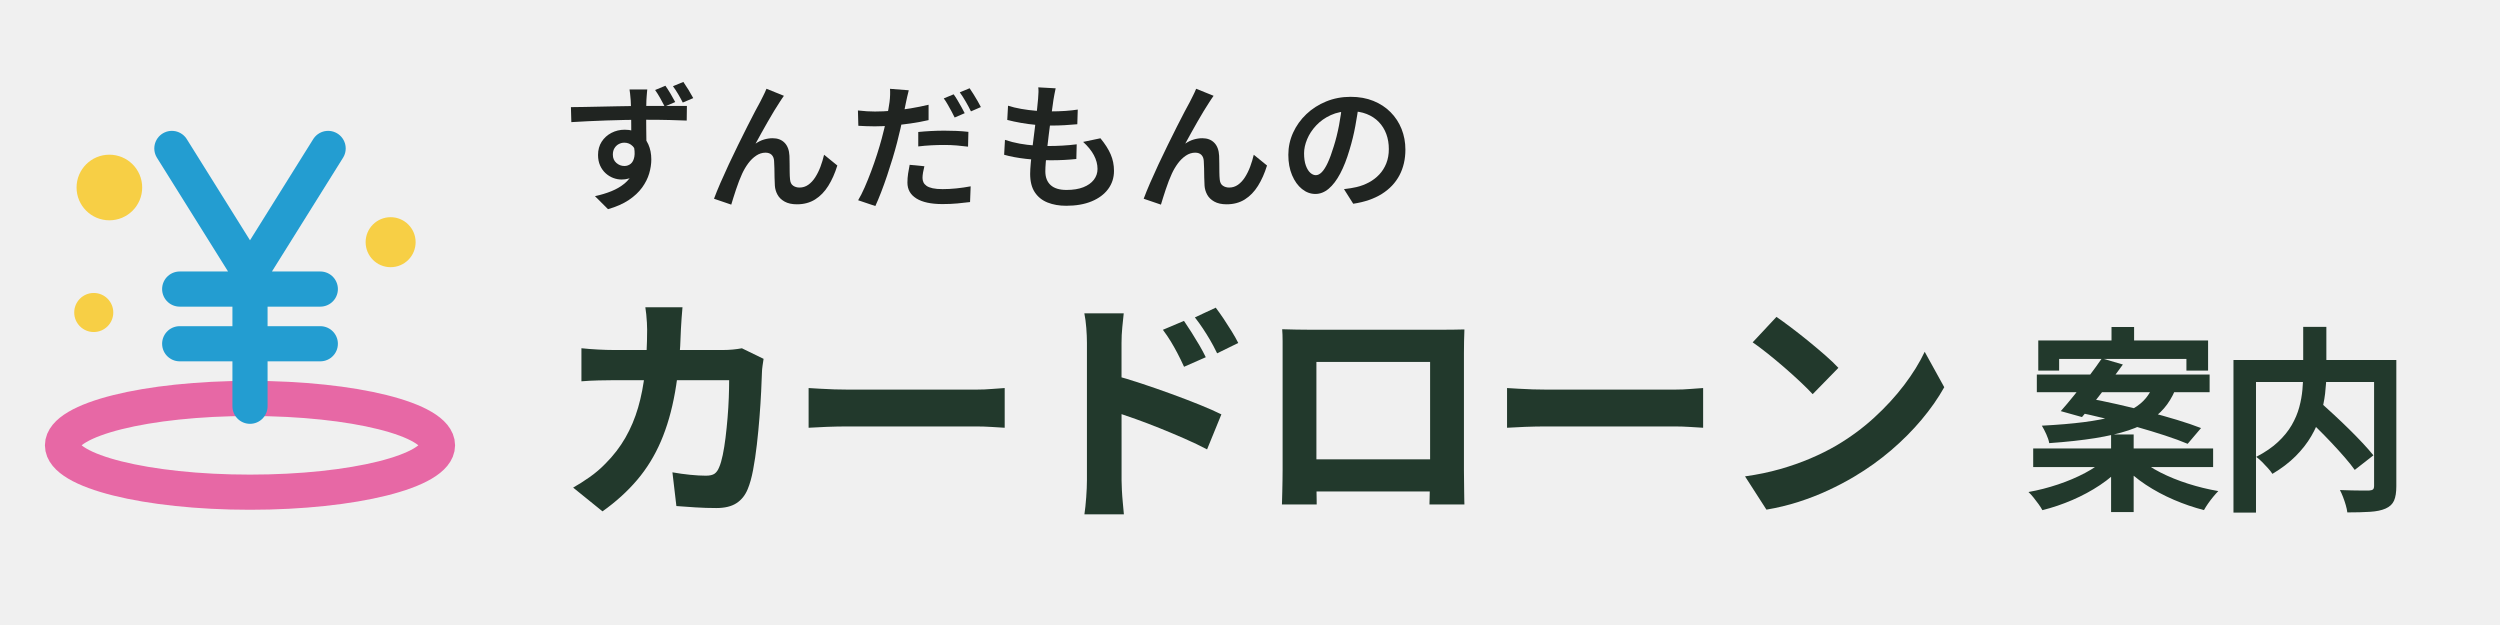
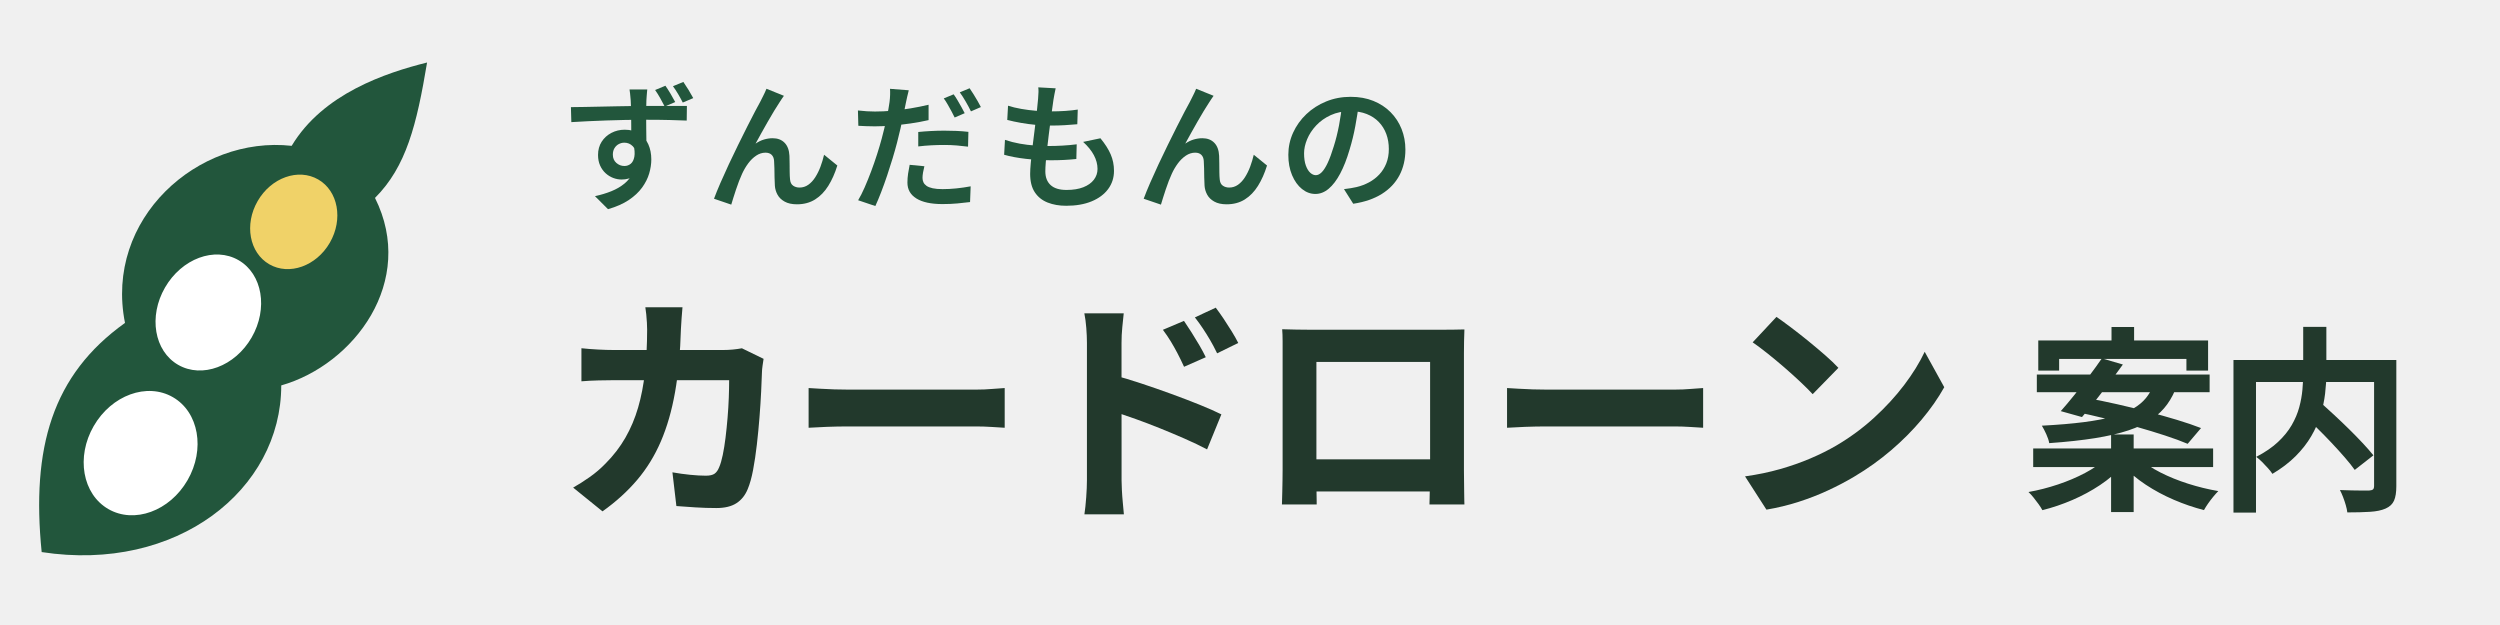
<svg xmlns="http://www.w3.org/2000/svg" viewBox="0 0 240 60" role="img" aria-labelledby="title">
-   <g transform="translate(0 6) scale(.75)">
-     <ellipse cx="32" cy="49" rx="24" ry="6" fill="none" stroke="#e768a5" stroke-width="4.5" />
-     <g fill="#f7cf45">
-       <circle cx="14" cy="16" r="4.2" />
-       <circle cx="50" cy="23" r="3.2" />
-       <circle cx="12" cy="32" r="2.5" />
-     </g>
-     <path d="M22 11L32 27L42 11M32 27V44M23 29H41M23 36H41" fill="none" stroke="#239dd1" stroke-width="4.5" stroke-linecap="round" stroke-linejoin="round" />
+   <g transform="translate(0 4)">
+     <path fill="#22563c" d="M4 49C3 39 5 32 12 27C10 17 19 9 28 10C31 5 37 3 41 2C40 8 39 12 36 15C40 23 34 31 27 33C27 43 17 51 4 49Z" />
+     <ellipse cx="13.5" cy="39.5" rx="5.2" ry="6.2" transform="rotate(30 13.5 39.5)" fill="#fff" />
+     <ellipse cx="20" cy="26" rx="4.8" ry="5.8" transform="rotate(30 20 26)" fill="#fff" />
+     <ellipse cx="28.2" cy="17.3" rx="4" ry="4.7" transform="rotate(30 28.2 17.3)" fill="#f0d268" />
  </g>
-   <path fill="#202421" transform="translate(54.000 19) scale(0.0132 -0.0132)" d="M616.553 788.761Q615.883 781.741 614.213 765.365Q612.543 748.99 611.708 732.949Q610.873 716.909 610.203 709.229Q609.203 689.559 608.868 656.048Q608.533 622.538 608.533 582.023Q608.533 541.508 609.033 500.493Q609.533 459.478 610.033 423.132Q610.533 386.787 610.533 362.787L500.117 404.488Q500.117 421.868 500.117 452.559Q500.117 483.249 499.952 520.419Q499.787 557.589 499.287 594.919Q498.787 632.249 497.952 662.239Q497.117 692.229 496.117 708.559Q494.107 735.98 491.602 758.19Q489.097 780.401 487.427 788.761ZM61.259 660.223Q104.959 660.553 159.825 661.548Q214.69 662.543 274.876 663.873Q335.061 665.203 394.556 666.368Q454.051 667.533 506.85 668.198Q559.65 668.863 599.909 668.863Q640.178 668.863 685.013 669.033Q729.848 669.203 772.389 669.203Q814.929 669.203 849.645 669.038Q884.36 668.873 904.721 668.873L903.381 562.488Q857.67 564.488 782.279 566.493Q706.889 568.498 596.889 568.498Q529.858 568.498 459.693 567.163Q389.528 565.828 320.048 563.328Q250.569 560.828 185.754 557.833Q120.939 554.838 64.269 551.178ZM598.071 365.842Q598.071 288.381 578.401 236.965Q558.731 185.548 521.025 159.673Q483.32 133.797 429.219 133.797Q399.239 133.797 369.064 145.137Q338.889 156.478 313.868 179.158Q288.848 201.838 273.663 235.198Q258.478 268.559 258.478 312.599Q258.478 367.66 284.838 408.685Q311.198 449.711 355.579 472.881Q399.959 496.051 452.35 496.051Q516.081 496.051 559.132 467.355Q602.182 438.66 624.043 389.954Q645.903 341.249 645.903 279.878Q645.903 230.559 630.388 177.713Q614.873 124.868 578.677 75.013Q542.482 25.158 481.946 -15.357Q421.411 -55.873 331.041 -81.873L236.036 12.812Q300.996 26.792 355.676 48.921Q410.356 71.051 450.726 104.35Q491.097 137.65 513.297 184.805Q535.498 231.959 535.498 296.66Q535.498 350.828 510.713 376.272Q485.929 401.716 449.66 401.716Q428.721 401.716 409.601 391.752Q390.482 381.787 378.342 362.338Q366.203 342.889 366.203 314.609Q366.203 276.721 391.812 254.436Q417.421 232.152 449.99 232.152Q476.259 232.152 496.064 248.132Q515.868 264.111 522.503 299.441Q529.137 334.771 515.737 391.822ZM748.482 815.842Q766.822 789.492 786.302 756.842Q805.781 724.193 819.771 697.203L743.198 664.781Q727.868 694.781 710.394 726.091Q692.919 757.401 673.579 784.751ZM878.923 843.533Q897.263 817.182 916.748 785.363Q936.233 753.543 950.883 725.893L874.65 693.472Q859.32 724.132 841.17 754.946Q823.02 785.761 803.35 812.441Z" />
-   <path fill="#202421" transform="translate(67.750 19) scale(0.0132 -0.0132)" d="M568.593 742.67Q561.583 733.33 553.253 720.5Q544.923 707.67 536.593 695.02Q518.913 668.68 496.598 631.561Q474.284 594.441 450.319 552.677Q426.355 510.913 403.72 469.979Q381.085 429.045 362.426 394.735Q392.355 415.593 424.274 424.863Q456.193 434.132 486.462 434.132Q541.182 434.132 573.512 401.106Q605.842 368.081 608.852 306.051Q609.852 281.781 610.017 250.137Q610.182 218.492 610.517 187.502Q610.852 156.512 613.193 134.543Q615.863 102.614 635.657 88.984Q655.452 75.355 682.051 75.355Q716.97 75.355 745.579 95.324Q774.188 115.294 796.318 149.763Q818.447 184.233 834.432 226.898Q850.417 269.563 860.757 313.954L957.122 235.66Q931.122 151.279 891.436 87.754Q851.751 24.229 795.551 -11.111Q739.35 -46.452 663.31 -46.452Q608.959 -46.452 573.749 -26.781Q538.538 -7.111 521.833 23.744Q505.127 54.599 502.787 88.99Q501.117 116.97 500.447 150.3Q499.777 183.63 499.442 215.444Q499.107 247.259 497.107 269.198Q495.437 297.478 479.472 313.277Q463.508 329.077 434.569 329.077Q399.289 329.077 367.02 307.602Q334.751 286.127 308.802 250.983Q282.852 215.838 264.533 175.498Q254.213 153.498 242.563 123.343Q230.913 93.188 220.263 60.863Q209.614 28.538 200.454 -0.292Q191.294 -29.122 185.624 -48.802L60.148 -5.98Q78.818 44.35 106.807 108.845Q134.797 173.34 168.117 244.67Q201.437 316 235.922 385.995Q270.407 455.99 301.891 518.655Q333.376 581.32 358.201 628.15Q383.026 674.98 396.356 698.98Q405.696 718.33 417.726 741.551Q429.757 764.771 441.797 793.852Z" />
-   <path fill="#202421" transform="translate(81.500 19) scale(0.0132 -0.0132)" d="M434.933 782.792Q429.593 763.421 423.583 735.881Q417.573 708.34 414.233 692.66Q407.233 658.01 397.228 609.33Q387.223 560.65 375.218 506.794Q363.213 452.939 349.883 402.599Q336.213 349.939 317.548 287.944Q298.883 225.949 277.548 162.614Q256.213 99.279 234.208 42.099Q212.203 -15.081 191.863 -59.111L66.747 -16.959Q89.747 21.03 113.752 75.7Q137.757 130.37 161.267 193.046Q184.777 255.721 204.617 317.726Q224.457 379.731 238.457 432.061Q248.127 467.401 256.957 505.051Q265.787 542.7 273.617 578.345Q281.447 613.99 286.777 644.815Q292.107 675.64 295.107 697.33Q298.447 723.391 299.277 749.931Q300.107 776.472 298.437 793.492ZM189.31 628.274Q249.03 628.274 314.541 634.109Q380.051 639.944 447.386 651.114Q514.721 662.284 579.081 677.614V565.878Q517.081 551.538 447.566 541.538Q378.051 531.538 310.86 526.038Q243.67 520.538 187.98 520.538Q152.279 520.538 123.769 521.873Q95.259 523.208 68.269 524.538L65.259 635.944Q103.289 631.944 131.284 630.109Q159.279 628.274 189.31 628.274ZM503.959 479.472Q545.65 483.812 595.51 486.482Q645.37 489.152 693.711 489.152Q736.7 489.152 781.2 487.317Q825.7 485.482 868.731 480.482L866.061 372.767Q828.401 377.767 784.556 381.437Q740.711 385.107 695.03 385.107Q644.32 385.107 597.645 382.607Q550.97 380.107 503.959 374.437ZM548.583 230.401Q542.923 208.431 538.923 185.766Q534.923 163.101 534.923 145.462Q534.923 128.472 541.588 113.827Q548.253 99.182 564.063 87.873Q579.873 76.563 608.482 70.248Q637.091 63.933 680.98 63.933Q730.32 63.933 781.835 69.268Q833.35 74.604 885.081 84.274L880.731 -30.132Q839.051 -35.462 788.87 -40.132Q738.69 -44.802 679.98 -44.802Q556.239 -44.802 490.708 -4.256Q425.178 36.289 425.178 111.3Q425.178 144.35 430.188 177.571Q435.198 210.792 441.528 240.771ZM761.411 753.472Q774.411 735.802 789.241 710.797Q804.071 685.792 818.066 660.627Q832.061 635.462 841.721 616.142L768.828 584.721Q759.158 605.391 745.498 630.221Q731.838 655.051 717.678 680.051Q703.518 705.051 689.518 723.721ZM877.482 797.512Q890.812 778.842 906.307 753.507Q921.802 728.172 936.297 703.507Q950.792 678.842 959.452 660.852L887.229 629.431Q871.569 661.751 849.074 700.756Q826.579 739.761 805.919 767.761Z" />
-   <path fill="#202421" transform="translate(95.250 19) scale(0.0132 -0.0132)" d="M461.563 797.132Q455.883 772.071 452.373 752.03Q448.863 731.99 445.522 713.3Q442.193 690.02 436.693 650.046Q431.193 610.071 424.357 560.241Q417.522 510.411 411.187 457.071Q404.852 403.731 399.017 353.056Q393.182 302.381 389.847 260.711Q386.512 219.041 386.512 193.391Q386.512 128.482 425.142 93.228Q463.771 57.974 540.67 57.974Q612.619 57.974 662.719 77.629Q712.818 97.284 739.437 132.073Q766.056 166.863 766.056 210.771Q766.056 261.441 739.391 311.231Q712.726 361.02 661.447 407.35L787.233 433.781Q837.553 372.731 861.703 316.886Q885.852 261.041 885.852 196.711Q885.852 121.7 843.172 64.325Q800.492 6.949 722.781 -25.091Q645.071 -57.132 537.98 -57.132Q462.548 -57.132 403.173 -33.611Q343.797 -10.091 309.952 40.934Q276.107 91.959 276.107 174.98Q276.107 206.3 280.942 257.965Q285.777 309.63 293.277 371.8Q300.777 433.97 309.112 498.475Q317.447 562.98 323.947 620.82Q330.447 678.66 333.777 720.33Q336.447 752.741 336.782 770.431Q337.117 788.122 335.117 804.152ZM115.249 670.543Q158.929 656.533 211.614 647.363Q264.3 638.193 319.0 633.693Q373.7 629.193 422.421 629.193Q480.761 629.193 531.926 632.698Q583.091 636.203 622.37 642.533L619.02 535.818Q573.051 531.818 527.401 528.983Q481.751 526.148 419.401 526.148Q371.01 526.148 316.65 531.318Q262.289 536.488 208.939 545.828Q155.589 555.168 109.569 567.178ZM92.939 422.213Q145.32 404.533 200.175 394.698Q255.03 384.863 308.881 381.198Q362.731 377.533 412.101 377.533Q459.721 377.533 512.561 380.538Q565.401 383.543 614.7 389.863L612.02 283.158Q568.091 278.498 522.957 276.163Q477.822 273.828 429.852 273.828Q335.03 273.828 244.975 284.168Q154.919 294.508 86.919 313.828Z" />
-   <path fill="#202421" transform="translate(109.000 19) scale(0.0132 -0.0132)" d="M568.593 742.67Q561.583 733.33 553.253 720.5Q544.923 707.67 536.593 695.02Q518.913 668.68 496.598 631.561Q474.284 594.441 450.319 552.677Q426.355 510.913 403.72 469.979Q381.085 429.045 362.426 394.735Q392.355 415.593 424.274 424.863Q456.193 434.132 486.462 434.132Q541.182 434.132 573.512 401.106Q605.842 368.081 608.852 306.051Q609.852 281.781 610.017 250.137Q610.182 218.492 610.517 187.502Q610.852 156.512 613.193 134.543Q615.863 102.614 635.657 88.984Q655.452 75.355 682.051 75.355Q716.97 75.355 745.579 95.324Q774.188 115.294 796.318 149.763Q818.447 184.233 834.432 226.898Q850.417 269.563 860.757 313.954L957.122 235.66Q931.122 151.279 891.436 87.754Q851.751 24.229 795.551 -11.111Q739.35 -46.452 663.31 -46.452Q608.959 -46.452 573.749 -26.781Q538.538 -7.111 521.833 23.744Q505.127 54.599 502.787 88.99Q501.117 116.97 500.447 150.3Q499.777 183.63 499.442 215.444Q499.107 247.259 497.107 269.198Q495.437 297.478 479.472 313.277Q463.508 329.077 434.569 329.077Q399.289 329.077 367.02 307.602Q334.751 286.127 308.802 250.983Q282.852 215.838 264.533 175.498Q254.213 153.498 242.563 123.343Q230.913 93.188 220.263 60.863Q209.614 28.538 200.454 -0.292Q191.294 -29.122 185.624 -48.802L60.148 -5.98Q78.818 44.35 106.807 108.845Q134.797 173.34 168.117 244.67Q201.437 316 235.922 385.995Q270.407 455.99 301.891 518.655Q333.376 581.32 358.201 628.15Q383.026 674.98 396.356 698.98Q405.696 718.33 417.726 741.551Q429.757 764.771 441.797 793.852Z" />
-   <path fill="#202421" transform="translate(122.750 19) scale(0.0132 -0.0132)" d="M583.573 684.69Q573.233 607.7 557.563 522.195Q541.893 436.69 515.533 350.279Q485.873 248.959 447.687 177.094Q409.502 105.229 364.292 67.023Q319.081 28.818 267.01 28.818Q214.579 28.818 169.698 64.863Q124.818 100.909 97.637 165.294Q70.457 229.68 70.457 313.36Q70.457 398.401 105.137 474.436Q139.818 550.472 201.508 609.162Q263.198 667.852 345.734 701.533Q428.269 735.213 523.65 735.213Q615.36 735.213 688.561 705.703Q761.761 676.193 813.952 623.667Q866.142 571.142 893.987 501.271Q921.832 431.401 921.832 351.35Q921.832 246.35 878.512 164.325Q835.193 82.3 750.852 29.264Q666.512 -23.771 542.452 -42.472L475.198 63.913Q502.909 66.923 524.909 70.763Q546.909 74.604 566.599 78.944Q614.599 90.284 657.064 113.109Q699.528 135.933 731.983 170.408Q764.437 204.883 782.902 251.332Q801.366 297.781 801.366 355.36Q801.366 414.68 782.886 464.815Q764.407 514.949 728.442 552.249Q692.478 589.548 640.528 610.188Q588.579 630.828 521.64 630.828Q441.33 630.828 378.706 602.008Q316.081 573.188 272.792 526.883Q229.502 480.579 207.198 426.959Q184.893 373.34 184.893 324.411Q184.893 270.852 197.852 235.413Q210.812 199.974 230.261 182.664Q249.711 165.355 270.35 165.355Q292.33 165.355 313.954 187.334Q335.579 209.314 357.193 255.743Q378.807 302.172 400.767 374.36Q423.437 446.02 439.107 527.695Q454.777 609.37 461.777 687.711Z" />
+   <path fill="#22563c" transform="translate(54.000 19) scale(0.0132 -0.0132)" d="M616.553 788.761Q615.883 781.741 614.213 765.365Q612.543 748.99 611.708 732.949Q610.873 716.909 610.203 709.229Q609.203 689.559 608.868 656.048Q608.533 622.538 608.533 582.023Q608.533 541.508 609.033 500.493Q609.533 459.478 610.033 423.132Q610.533 386.787 610.533 362.787L500.117 404.488Q500.117 421.868 500.117 452.559Q500.117 483.249 499.952 520.419Q499.787 557.589 499.287 594.919Q498.787 632.249 497.952 662.239Q497.117 692.229 496.117 708.559Q494.107 735.98 491.602 758.19Q489.097 780.401 487.427 788.761ZM61.259 660.223Q104.959 660.553 159.825 661.548Q214.69 662.543 274.876 663.873Q335.061 665.203 394.556 666.368Q454.051 667.533 506.85 668.198Q559.65 668.863 599.909 668.863Q640.178 668.863 685.013 669.033Q729.848 669.203 772.389 669.203Q814.929 669.203 849.645 669.038Q884.36 668.873 904.721 668.873L903.381 562.488Q857.67 564.488 782.279 566.493Q706.889 568.498 596.889 568.498Q529.858 568.498 459.693 567.163Q389.528 565.828 320.048 563.328Q250.569 560.828 185.754 557.833Q120.939 554.838 64.269 551.178ZM598.071 365.842Q598.071 288.381 578.401 236.965Q558.731 185.548 521.025 159.673Q483.32 133.797 429.219 133.797Q399.239 133.797 369.064 145.137Q338.889 156.478 313.868 179.158Q288.848 201.838 273.663 235.198Q258.478 268.559 258.478 312.599Q258.478 367.66 284.838 408.685Q311.198 449.711 355.579 472.881Q399.959 496.051 452.35 496.051Q516.081 496.051 559.132 467.355Q602.182 438.66 624.043 389.954Q645.903 341.249 645.903 279.878Q645.903 230.559 630.388 177.713Q614.873 124.868 578.677 75.013Q542.482 25.158 481.946 -15.357Q421.411 -55.873 331.041 -81.873L236.036 12.812Q300.996 26.792 355.676 48.921Q410.356 71.051 450.726 104.35Q491.097 137.65 513.297 184.805Q535.498 231.959 535.498 296.66Q535.498 350.828 510.713 376.272Q485.929 401.716 449.66 401.716Q428.721 401.716 409.601 391.752Q390.482 381.787 378.342 362.338Q366.203 342.889 366.203 314.609Q366.203 276.721 391.812 254.436Q417.421 232.152 449.99 232.152Q476.259 232.152 496.064 248.132Q515.868 264.111 522.503 299.441Q529.137 334.771 515.737 391.822ZM748.482 815.842Q766.822 789.492 786.302 756.842Q805.781 724.193 819.771 697.203L743.198 664.781Q727.868 694.781 710.394 726.091Q692.919 757.401 673.579 784.751ZM878.923 843.533Q897.263 817.182 916.748 785.363Q936.233 753.543 950.883 725.893L874.65 693.472Q859.32 724.132 841.17 754.946Q823.02 785.761 803.35 812.441Z" />
+   <path fill="#22563c" transform="translate(67.750 19) scale(0.0132 -0.0132)" d="M568.593 742.67Q561.583 733.33 553.253 720.5Q544.923 707.67 536.593 695.02Q518.913 668.68 496.598 631.561Q474.284 594.441 450.319 552.677Q426.355 510.913 403.72 469.979Q381.085 429.045 362.426 394.735Q392.355 415.593 424.274 424.863Q456.193 434.132 486.462 434.132Q541.182 434.132 573.512 401.106Q605.842 368.081 608.852 306.051Q609.852 281.781 610.017 250.137Q610.182 218.492 610.517 187.502Q610.852 156.512 613.193 134.543Q615.863 102.614 635.657 88.984Q655.452 75.355 682.051 75.355Q716.97 75.355 745.579 95.324Q774.188 115.294 796.318 149.763Q818.447 184.233 834.432 226.898Q850.417 269.563 860.757 313.954L957.122 235.66Q931.122 151.279 891.436 87.754Q851.751 24.229 795.551 -11.111Q739.35 -46.452 663.31 -46.452Q608.959 -46.452 573.749 -26.781Q538.538 -7.111 521.833 23.744Q505.127 54.599 502.787 88.99Q501.117 116.97 500.447 150.3Q499.777 183.63 499.442 215.444Q499.107 247.259 497.107 269.198Q495.437 297.478 479.472 313.277Q463.508 329.077 434.569 329.077Q399.289 329.077 367.02 307.602Q334.751 286.127 308.802 250.983Q282.852 215.838 264.533 175.498Q254.213 153.498 242.563 123.343Q230.913 93.188 220.263 60.863Q209.614 28.538 200.454 -0.292Q191.294 -29.122 185.624 -48.802L60.148 -5.98Q78.818 44.35 106.807 108.845Q134.797 173.34 168.117 244.67Q201.437 316 235.922 385.995Q270.407 455.99 301.891 518.655Q333.376 581.32 358.201 628.15Q383.026 674.98 396.356 698.98Q405.696 718.33 417.726 741.551Q429.757 764.771 441.797 793.852Z" />
+   <path fill="#22563c" transform="translate(81.500 19) scale(0.0132 -0.0132)" d="M434.933 782.792Q429.593 763.421 423.583 735.881Q417.573 708.34 414.233 692.66Q407.233 658.01 397.228 609.33Q387.223 560.65 375.218 506.794Q363.213 452.939 349.883 402.599Q336.213 349.939 317.548 287.944Q298.883 225.949 277.548 162.614Q256.213 99.279 234.208 42.099Q212.203 -15.081 191.863 -59.111L66.747 -16.959Q89.747 21.03 113.752 75.7Q137.757 130.37 161.267 193.046Q184.777 255.721 204.617 317.726Q224.457 379.731 238.457 432.061Q248.127 467.401 256.957 505.051Q265.787 542.7 273.617 578.345Q281.447 613.99 286.777 644.815Q292.107 675.64 295.107 697.33Q298.447 723.391 299.277 749.931Q300.107 776.472 298.437 793.492ZM189.31 628.274Q249.03 628.274 314.541 634.109Q380.051 639.944 447.386 651.114Q514.721 662.284 579.081 677.614V565.878Q517.081 551.538 447.566 541.538Q378.051 531.538 310.86 526.038Q243.67 520.538 187.98 520.538Q152.279 520.538 123.769 521.873Q95.259 523.208 68.269 524.538L65.259 635.944Q103.289 631.944 131.284 630.109Q159.279 628.274 189.31 628.274ZM503.959 479.472Q545.65 483.812 595.51 486.482Q645.37 489.152 693.711 489.152Q736.7 489.152 781.2 487.317Q825.7 485.482 868.731 480.482L866.061 372.767Q828.401 377.767 784.556 381.437Q740.711 385.107 695.03 385.107Q644.32 385.107 597.645 382.607Q550.97 380.107 503.959 374.437ZM548.583 230.401Q542.923 208.431 538.923 185.766Q534.923 163.101 534.923 145.462Q534.923 128.472 541.588 113.827Q548.253 99.182 564.063 87.873Q579.873 76.563 608.482 70.248Q637.091 63.933 680.98 63.933Q730.32 63.933 781.835 69.268Q833.35 74.604 885.081 84.274L880.731 -30.132Q839.051 -35.462 788.87 -40.132Q738.69 -44.802 679.98 -44.802Q556.239 -44.802 490.708 -4.256Q425.178 36.289 425.178 111.3Q425.178 144.35 430.188 177.571Q435.198 210.792 441.528 240.771ZM761.411 753.472Q774.411 735.802 789.241 710.797Q804.071 685.792 818.066 660.627Q832.061 635.462 841.721 616.142L768.828 584.721Q759.158 605.391 745.498 630.221Q731.838 655.051 717.678 680.051Q703.518 705.051 689.518 723.721ZM877.482 797.512Q890.812 778.842 906.307 753.507Q921.802 728.172 936.297 703.507Q950.792 678.842 959.452 660.852L887.229 629.431Q871.569 661.751 849.074 700.756Q826.579 739.761 805.919 767.761Z" />
+   <path fill="#22563c" transform="translate(95.250 19) scale(0.0132 -0.0132)" d="M461.563 797.132Q455.883 772.071 452.373 752.03Q448.863 731.99 445.522 713.3Q442.193 690.02 436.693 650.046Q431.193 610.071 424.357 560.241Q417.522 510.411 411.187 457.071Q404.852 403.731 399.017 353.056Q393.182 302.381 389.847 260.711Q386.512 219.041 386.512 193.391Q386.512 128.482 425.142 93.228Q463.771 57.974 540.67 57.974Q612.619 57.974 662.719 77.629Q712.818 97.284 739.437 132.073Q766.056 166.863 766.056 210.771Q766.056 261.441 739.391 311.231Q712.726 361.02 661.447 407.35L787.233 433.781Q837.553 372.731 861.703 316.886Q885.852 261.041 885.852 196.711Q885.852 121.7 843.172 64.325Q800.492 6.949 722.781 -25.091Q645.071 -57.132 537.98 -57.132Q462.548 -57.132 403.173 -33.611Q343.797 -10.091 309.952 40.934Q276.107 91.959 276.107 174.98Q276.107 206.3 280.942 257.965Q285.777 309.63 293.277 371.8Q300.777 433.97 309.112 498.475Q317.447 562.98 323.947 620.82Q330.447 678.66 333.777 720.33Q336.447 752.741 336.782 770.431Q337.117 788.122 335.117 804.152ZM115.249 670.543Q158.929 656.533 211.614 647.363Q264.3 638.193 319.0 633.693Q373.7 629.193 422.421 629.193Q480.761 629.193 531.926 632.698Q583.091 636.203 622.37 642.533L619.02 535.818Q573.051 531.818 527.401 528.983Q481.751 526.148 419.401 526.148Q371.01 526.148 316.65 531.318Q262.289 536.488 208.939 545.828Q155.589 555.168 109.569 567.178ZM92.939 422.213Q145.32 404.533 200.175 394.698Q255.03 384.863 308.881 381.198Q362.731 377.533 412.101 377.533Q459.721 377.533 512.561 380.538Q565.401 383.543 614.7 389.863L612.02 283.158Q568.091 278.498 522.957 276.163Q477.822 273.828 429.852 273.828Q335.03 273.828 244.975 284.168Q154.919 294.508 86.919 313.828Z" />
+   <path fill="#22563c" transform="translate(109.000 19) scale(0.0132 -0.0132)" d="M568.593 742.67Q561.583 733.33 553.253 720.5Q544.923 707.67 536.593 695.02Q518.913 668.68 496.598 631.561Q474.284 594.441 450.319 552.677Q426.355 510.913 403.72 469.979Q381.085 429.045 362.426 394.735Q392.355 415.593 424.274 424.863Q456.193 434.132 486.462 434.132Q541.182 434.132 573.512 401.106Q605.842 368.081 608.852 306.051Q609.852 281.781 610.017 250.137Q610.182 218.492 610.517 187.502Q610.852 156.512 613.193 134.543Q615.863 102.614 635.657 88.984Q655.452 75.355 682.051 75.355Q716.97 75.355 745.579 95.324Q774.188 115.294 796.318 149.763Q818.447 184.233 834.432 226.898Q850.417 269.563 860.757 313.954L957.122 235.66Q931.122 151.279 891.436 87.754Q851.751 24.229 795.551 -11.111Q739.35 -46.452 663.31 -46.452Q608.959 -46.452 573.749 -26.781Q538.538 -7.111 521.833 23.744Q505.127 54.599 502.787 88.99Q501.117 116.97 500.447 150.3Q499.777 183.63 499.442 215.444Q499.107 247.259 497.107 269.198Q495.437 297.478 479.472 313.277Q463.508 329.077 434.569 329.077Q399.289 329.077 367.02 307.602Q334.751 286.127 308.802 250.983Q282.852 215.838 264.533 175.498Q254.213 153.498 242.563 123.343Q230.913 93.188 220.263 60.863Q209.614 28.538 200.454 -0.292Q191.294 -29.122 185.624 -48.802L60.148 -5.98Q78.818 44.35 106.807 108.845Q134.797 173.34 168.117 244.67Q201.437 316 235.922 385.995Q270.407 455.99 301.891 518.655Q333.376 581.32 358.201 628.15Q383.026 674.98 396.356 698.98Q405.696 718.33 417.726 741.551Q429.757 764.771 441.797 793.852Z" />
+   <path fill="#22563c" transform="translate(122.750 19) scale(0.0132 -0.0132)" d="M583.573 684.69Q573.233 607.7 557.563 522.195Q541.893 436.69 515.533 350.279Q485.873 248.959 447.687 177.094Q409.502 105.229 364.292 67.023Q319.081 28.818 267.01 28.818Q214.579 28.818 169.698 64.863Q124.818 100.909 97.637 165.294Q70.457 229.68 70.457 313.36Q70.457 398.401 105.137 474.436Q139.818 550.472 201.508 609.162Q263.198 667.852 345.734 701.533Q428.269 735.213 523.65 735.213Q615.36 735.213 688.561 705.703Q761.761 676.193 813.952 623.667Q866.142 571.142 893.987 501.271Q921.832 431.401 921.832 351.35Q921.832 246.35 878.512 164.325Q835.193 82.3 750.852 29.264Q666.512 -23.771 542.452 -42.472L475.198 63.913Q502.909 66.923 524.909 70.763Q546.909 74.604 566.599 78.944Q614.599 90.284 657.064 113.109Q699.528 135.933 731.983 170.408Q764.437 204.883 782.902 251.332Q801.366 297.781 801.366 355.36Q801.366 414.68 782.886 464.815Q764.407 514.949 728.442 552.249Q692.478 589.548 640.528 610.188Q588.579 630.828 521.64 630.828Q441.33 630.828 378.706 602.008Q316.081 573.188 272.792 526.883Q229.502 480.579 207.198 426.959Q184.893 373.34 184.893 324.411Q184.893 270.852 197.852 235.413Q210.812 199.974 230.261 182.664Q249.711 165.355 270.35 165.355Q292.33 165.355 313.954 187.334Q335.579 209.314 357.193 255.743Q378.807 302.172 400.767 374.36Q423.437 446.02 439.107 527.695Q454.777 609.37 461.777 687.711Z" />
  <path fill="#22392c" transform="translate(53.200 48) scale(0.023 -0.023)" d="M535.606 804.401Q533.771 786.731 531.936 759.298Q530.101 731.865 529.101 713.865Q524.936 565.216 504.529 449.963Q484.122 334.711 445.462 244.86Q406.802 155.01 346.374 83.732Q285.946 12.454 201.741 -47.411L79.219 51.741Q111.249 69.761 147.614 95.199Q183.98 120.637 214.845 152.677Q264.02 202.038 297.253 259.883Q330.485 317.728 350.289 385.465Q370.094 453.203 378.986 534.075Q387.878 614.946 388.043 711.195Q388.043 722.36 387.126 739.87Q386.208 757.381 384.373 774.973Q382.538 792.566 380.538 804.401ZM874.071 589.206Q872.071 577.041 869.818 560.695Q867.566 544.35 867.401 535.855Q866.401 503.34 863.983 453.335Q861.566 403.33 857.066 345.747Q852.566 288.165 845.983 231.0Q839.401 173.835 830.236 125.335Q821.071 76.835 807.906 45.66Q792.236 7.135 760.963 -13.221Q729.69 -33.576 676.815 -33.576Q633.124 -33.576 589.619 -30.823Q546.114 -28.071 510.124 -25.236L493.599 115.482Q530.084 108.977 567.079 105.224Q604.074 101.472 633.064 101.472Q657.909 101.472 669.734 109.977Q681.559 118.482 688.889 137.317Q697.043 155.967 703.703 188.019Q710.363 220.071 715.276 260.118Q720.188 300.165 723.771 343.217Q727.353 386.269 728.853 426.749Q730.353 467.229 730.353 500.064H247.855Q223.041 500.064 184.84 499.146Q146.64 498.229 113.784 495.394V633.431Q146.475 629.926 183.0 628.009Q219.525 626.091 247.69 626.091H705.889Q725.219 626.091 745.069 627.926Q764.919 629.761 783.609 633.266Z" />
  <path fill="#22392c" transform="translate(75.550 48) scale(0.023 -0.023)" d="M90.289 467.297Q108.97 466.297 137.912 464.462Q166.855 462.627 198.041 461.709Q229.226 460.792 254.216 460.792Q281.091 460.792 318.271 460.792Q355.452 460.792 398.946 460.792Q442.441 460.792 488.591 460.792Q534.741 460.792 579.803 460.792Q624.865 460.792 665.515 460.792Q706.165 460.792 738.16 460.792Q770.155 460.792 789.835 460.792Q824.825 460.792 856.51 463.544Q888.195 466.297 908.711 467.297V301.538Q890.7 302.538 856.18 304.791Q821.66 307.043 790 307.043Q770.32 307.043 737.825 307.043Q705.33 307.043 664.763 307.043Q624.195 307.043 579.133 307.043Q534.071 307.043 487.921 307.043Q441.771 307.043 398.276 307.043Q354.781 307.043 317.601 307.043Q280.421 307.043 254.216 307.043Q211.711 307.043 165.51 305.291Q119.31 303.538 90.289 301.538Z" />
  <path fill="#22392c" transform="translate(97.900 48) scale(0.023 -0.023)" d="M685.276 747.606Q699.617 726.761 716.617 699.926Q733.617 673.091 749.364 646.179Q765.111 619.266 776.276 595.936L685.65 556.051Q670.64 588.741 657.645 613.401Q644.65 638.061 630.572 661.386Q616.495 684.711 597.32 710.391ZM817.822 802.792Q833.162 782.781 850.58 756.781Q867.997 730.781 884.327 704.287Q900.657 677.792 911.822 655.462L823.7 612.236Q807.855 644.926 793.525 669.086Q779.195 693.246 764.618 715.318Q750.041 737.391 730.865 762.236ZM280.239 82.36Q280.239 102.216 280.239 146.056Q280.239 189.896 280.239 247.308Q280.239 304.721 280.239 367.128Q280.239 429.535 280.239 487.608Q280.239 545.68 280.239 590.423Q280.239 635.165 280.239 656.165Q280.239 683.855 277.569 718.206Q274.899 752.556 269.394 779.236H433.812Q430.977 752.721 427.807 720.628Q424.637 688.535 424.637 656.165Q424.637 630.381 424.637 583.493Q424.637 536.606 424.637 478.452Q424.637 420.297 424.719 359.379Q424.802 298.462 424.802 242.364Q424.802 186.266 424.802 143.911Q424.802 101.556 424.802 82.36Q424.802 68.7 426.054 42.768Q427.307 16.835 429.977 -10.855Q432.647 -38.546 434.482 -59.896H269.724Q274.229 -30.041 277.234 11.072Q280.239 52.185 280.239 82.36ZM393.586 520.751Q443.421 507.421 505.514 486.921Q567.606 466.421 630.946 443.339Q694.287 420.256 749.869 397.844Q805.452 375.431 841.431 357.441L781.67 211.208Q739.505 233.538 688.85 255.698Q638.195 277.858 586.046 298.936Q533.896 320.013 484.241 337.76Q434.586 355.508 393.586 369.178Z" />
  <path fill="#22392c" transform="translate(120.250 48) scale(0.023 -0.023)" d="M123.414 712.771Q154.084 711.771 182.362 711.271Q210.64 710.771 231.485 710.771Q247.67 710.771 281.51 710.771Q315.35 710.771 360.433 710.771Q405.515 710.771 456.428 710.771Q507.34 710.771 558.588 710.771Q609.835 710.771 654.753 710.771Q699.67 710.771 733.68 710.771Q767.69 710.771 783.711 710.771Q802.721 710.771 829.396 710.854Q856.071 710.936 884.091 711.936Q883.091 688.751 882.591 662.478Q882.091 636.206 882.091 612.185Q882.091 598.505 882.091 569.005Q882.091 539.505 882.091 498.928Q882.091 458.35 882.091 413.195Q882.091 368.041 882.091 322.216Q882.091 276.391 882.091 236.061Q882.091 195.731 882.091 166.226Q882.091 136.721 882.091 122.865Q882.091 108.02 882.509 84.753Q882.926 61.485 883.009 38.387Q883.091 15.289 883.591 -1.051Q884.091 -17.391 884.091 -18.546H738.198Q738.363 -17.061 738.781 6.124Q739.198 29.31 740.033 61.258Q740.868 93.206 740.868 121.401Q740.868 134.421 740.868 165.421Q740.868 196.421 740.868 238.241Q740.868 280.061 740.868 326.288Q740.868 372.515 740.868 416.907Q740.868 461.3 740.868 497.444Q740.868 533.589 740.868 554.991Q740.868 576.394 740.868 576.394H266.307Q266.307 576.394 266.307 555.074Q266.307 533.754 266.307 497.609Q266.307 461.465 266.307 417.155Q266.307 372.845 266.307 326.7Q266.307 280.556 266.307 238.736Q266.307 196.916 266.307 165.834Q266.307 134.751 266.307 121.401Q266.307 102.711 266.307 79.185Q266.307 55.66 266.807 34.057Q267.307 12.454 267.389 -2.386Q267.472 -17.226 267.472 -18.546H122.414Q122.414 -17.226 122.914 -2.056Q123.414 13.114 123.914 35.712Q124.414 58.31 124.831 81.912Q125.249 105.515 125.249 124.37Q125.249 137.721 125.249 167.391Q125.249 197.061 125.249 237.638Q125.249 278.216 125.249 323.788Q125.249 369.36 125.249 414.85Q125.249 460.34 125.249 500.418Q125.249 540.495 125.249 569.747Q125.249 599 125.249 612.185Q125.249 634.37 125.249 662.731Q125.249 691.091 123.414 712.771ZM792.774 169.822V35.609H194.35V169.822Z" />
  <path fill="#22392c" transform="translate(142.600 48) scale(0.023 -0.023)" d="M90.289 467.297Q108.97 466.297 137.912 464.462Q166.855 462.627 198.041 461.709Q229.226 460.792 254.216 460.792Q281.091 460.792 318.271 460.792Q355.452 460.792 398.946 460.792Q442.441 460.792 488.591 460.792Q534.741 460.792 579.803 460.792Q624.865 460.792 665.515 460.792Q706.165 460.792 738.16 460.792Q770.155 460.792 789.835 460.792Q824.825 460.792 856.51 463.544Q888.195 466.297 908.711 467.297V301.538Q890.7 302.538 856.18 304.791Q821.66 307.043 790 307.043Q770.32 307.043 737.825 307.043Q705.33 307.043 664.763 307.043Q624.195 307.043 579.133 307.043Q534.071 307.043 487.921 307.043Q441.771 307.043 398.276 307.043Q354.781 307.043 317.601 307.043Q280.421 307.043 254.216 307.043Q211.711 307.043 165.51 305.291Q119.31 303.538 90.289 301.538Z" />
  <path fill="#22392c" transform="translate(164.950 48) scale(0.023 -0.023)" d="M243.061 764.287Q269.226 746.287 304.226 719.869Q339.226 693.452 376.478 663.117Q413.731 632.781 446.901 603.776Q480.071 574.771 501.576 551.596L394.239 441.754Q374.569 463.094 343.734 492.182Q312.899 521.269 276.981 552.439Q241.064 583.609 206.064 611.444Q171.064 639.279 143.734 658.114ZM111.889 98.637Q189.518 109.462 257.668 128.864Q325.818 148.266 385.065 173.586Q444.313 198.906 492.818 227.236Q579.353 278.246 650.878 343.674Q722.404 409.101 776.171 480.034Q829.939 550.967 861.784 618.657L943.411 470.754Q905.061 402.229 848.535 334.966Q792.01 267.703 721.315 207.281Q650.619 146.858 568.764 98.188Q518.094 67.858 458.929 40.368Q399.764 12.878 334.784 -7.941Q269.805 -28.761 201.195 -40.246Z" />
  <path fill="#22392c" transform="translate(194.300 47.5) scale(0.019 -0.019)" d="M442.398 847.676H556.502V716.599H442.398ZM440.223 304.874H554.327V-87.401H440.223ZM72.324 779.902H930.326V627.501H820.847V686.373H177.728V627.501H72.324ZM65.025 607.651H938.075V518.473H65.025ZM46.674 233.975H955.776V140.172H46.674ZM393.648 689.275 499.777 658.249Q467.777 613.799 430.865 565.386Q393.952 516.974 358.49 472.149Q323.028 427.324 293.203 392.774L185.999 422.725Q217.273 457.725 254.048 503.5Q290.823 549.275 327.598 597.912Q364.373 646.55 393.648 689.275ZM263.326 418.799 325.828 487.201Q392.677 475.376 470.014 457.826Q547.352 440.276 625.364 420.001Q703.376 399.727 773.114 378.589Q842.851 357.452 894.676 337.177L827.098 257.524Q780.174 277.524 712.886 299.524Q645.599 321.524 568.174 343.524Q490.75 365.524 412.05 385.024Q333.35 404.524 263.326 418.799ZM410.423 180.473 494.776 143.097Q449.326 92.447 384.451 49.198Q319.576 5.948 244.701 -26.302Q169.826 -58.551 93.101 -77.651Q86.026 -64.226 73.688 -47.038Q61.35 -29.849 48.062 -13.386Q34.774 3.077 22.799 14.052Q98.349 27.527 172.273 52.339Q246.198 77.151 308.398 110.062Q370.598 142.974 410.423 180.473ZM583.877 182.648Q625.702 145.324 689.852 112.637Q754.001 79.951 829.876 55.864Q905.751 31.777 982.026 18.753Q970.326 7.052 956.175 -10.136Q942.025 -27.324 929.824 -44.875Q917.624 -62.425 909.548 -77.301Q833.548 -57.926 757.536 -25.314Q681.524 7.298 615.287 51.048Q549.049 94.797 501.874 146.447ZM654.673 554.774H773.952Q754.852 500.599 724.203 457.787Q693.553 414.974 646.09 382.024Q598.628 349.074 527.953 325.486Q457.278 301.899 358.99 286.174Q260.702 270.449 127.676 260.999Q124.501 280.499 112.8 306.175Q101.1 331.851 90.399 349.177Q214.175 355.727 302.85 367.189Q391.525 378.651 452.45 395.664Q513.375 412.676 552.537 435.738Q591.699 458.8 615.861 488.275Q640.023 517.75 654.673 554.774Z" />
  <path fill="#22392c" transform="translate(212.700 47.5) scale(0.019 -0.019)" d="M438.724 408.897 524.977 471.025Q558.551 440.825 596.939 405.35Q635.326 369.876 672.663 333.176Q710 296.476 742.425 261.826Q774.849 227.177 797.224 199.352L702.896 125.699Q682.971 153.799 652.134 189.311Q621.297 224.823 585.047 263.248Q548.797 301.673 510.91 338.96Q473.023 376.247 438.724 408.897ZM442.498 848.401H559.502V614.472Q559.502 564.847 553.19 511.484Q546.877 458.122 530.427 403.572Q513.977 349.022 483.289 296.372Q452.602 243.722 404.44 195.385Q356.278 147.048 286.954 105.748Q279.153 118.174 264.778 134.137Q250.402 150.1 234.802 165.838Q219.201 181.576 205.051 191.551Q271.2 225.776 314.962 266.675Q358.724 307.575 384.423 352.061Q410.123 396.548 422.448 442.073Q434.773 487.598 438.635 531.572Q442.498 575.547 442.498 615.197ZM90.149 681.101H850.449V569.897H203.978V-90.126H90.149ZM800.647 681.101H913.026V43.203Q913.026 -3.548 901.401 -29.687Q889.776 -55.825 858.9 -69.525Q828.475 -82.951 780.575 -85.988Q732.674 -89.026 665.399 -89.026Q663.674 -73.151 657.687 -52.425Q651.699 -31.699 643.899 -11.423Q636.098 8.852 628.023 24.003Q658.423 23.003 688.71 22.14Q718.997 21.278 742.684 21.415Q766.372 21.553 775.647 21.553Q789.922 22.553 795.284 27.328Q800.647 32.103 800.647 45.103Z" />
</svg>
